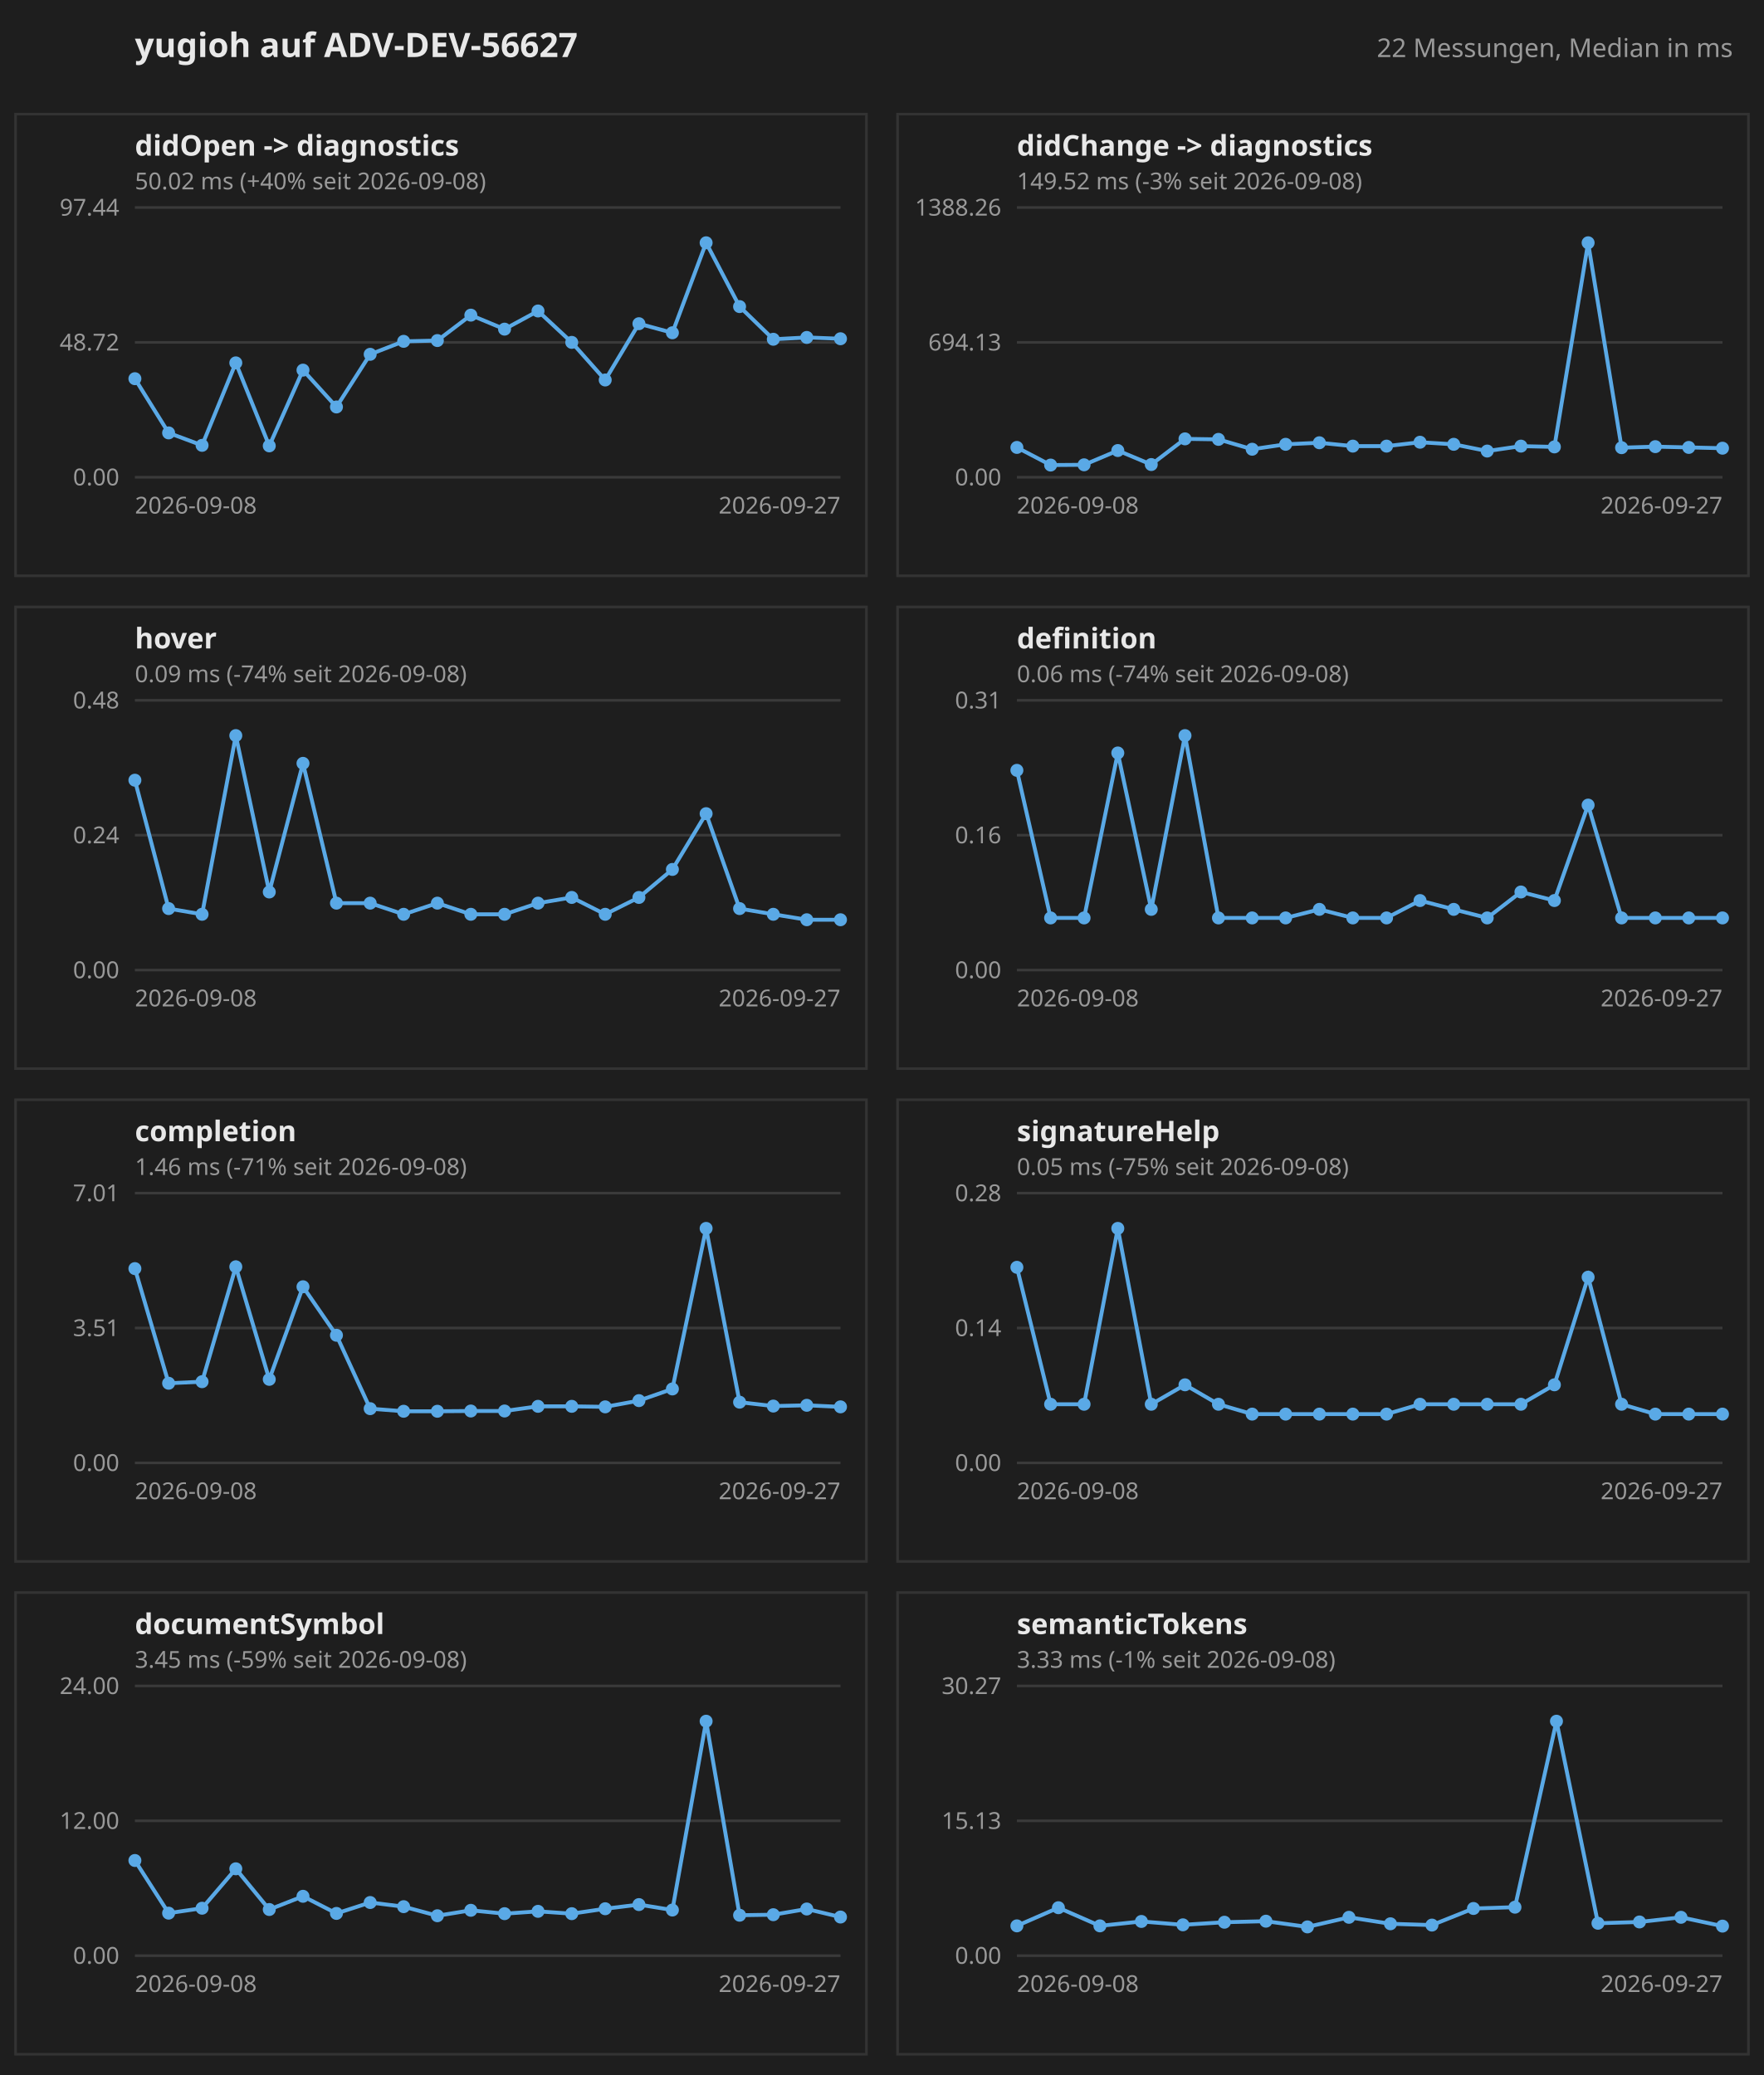
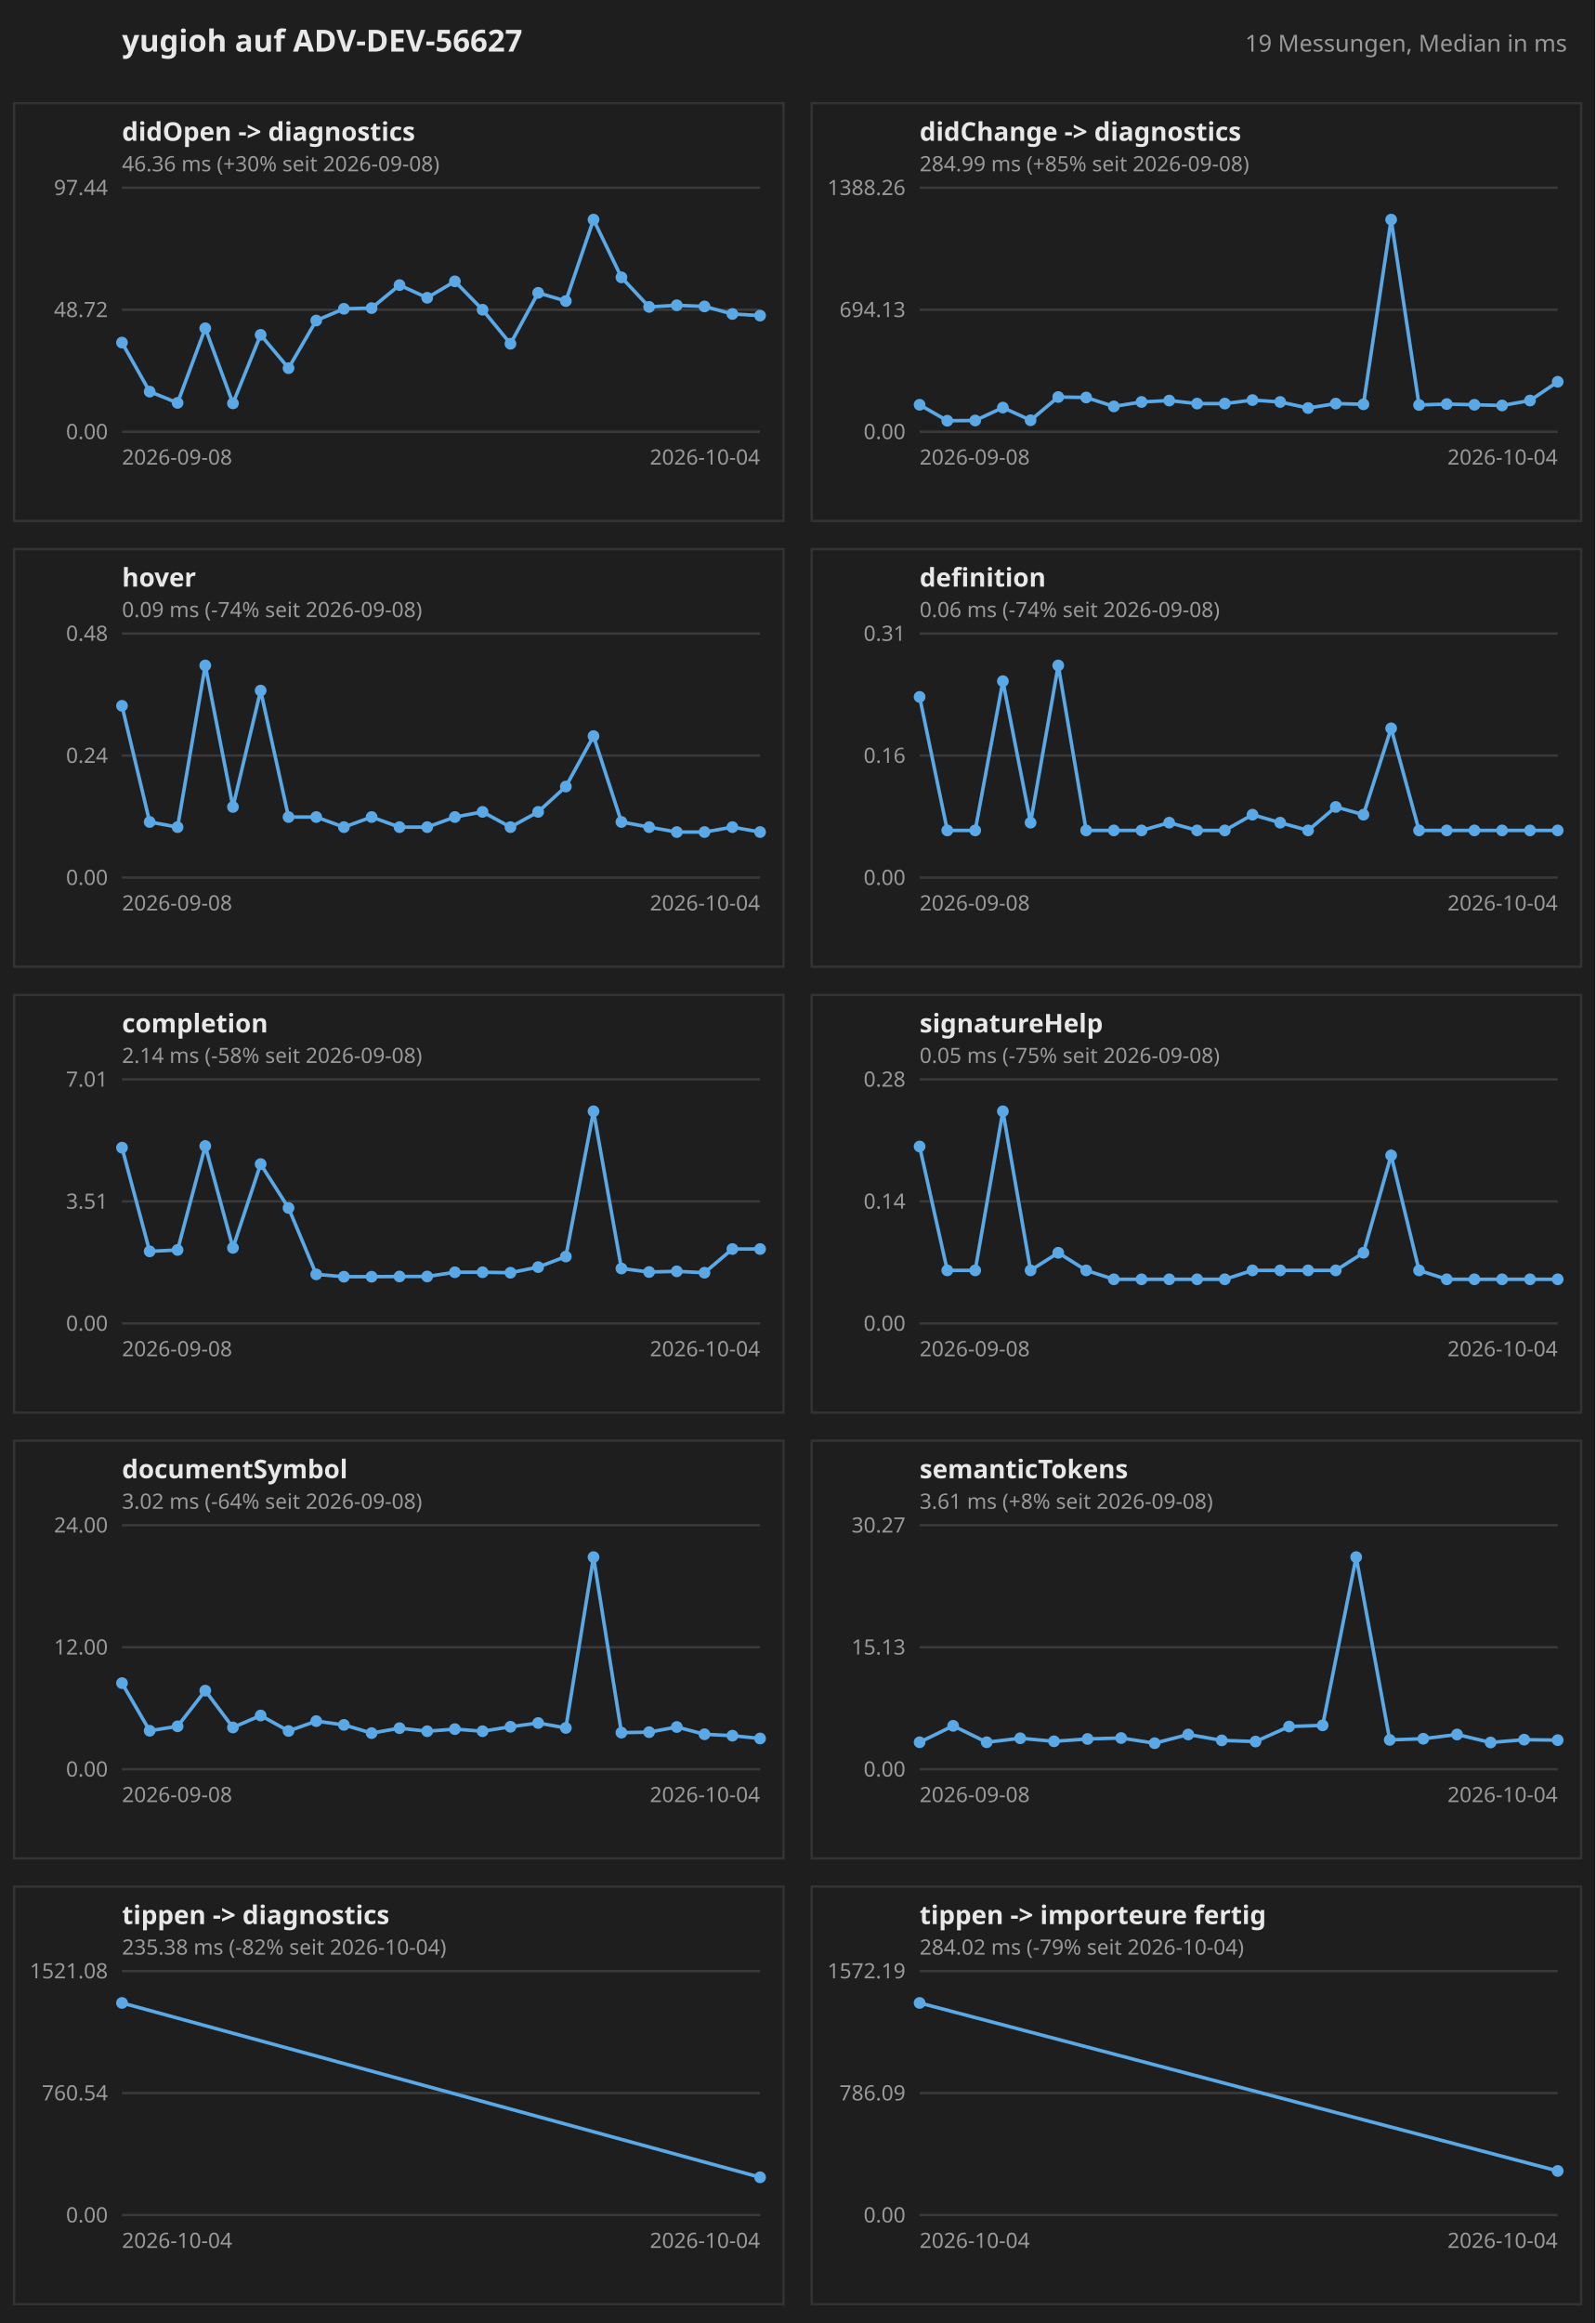
- <svg xmlns="http://www.w3.org/2000/svg" width="680" height="800" font-family="sans-serif">
-   <rect width="680" height="800" fill="#1e1e1e" />
+ <svg xmlns="http://www.w3.org/2000/svg" width="680" height="990" font-family="sans-serif">
+   <rect width="680" height="990" fill="#1e1e1e" />
  <text x="52" y="22" font-size="13" font-weight="bold" fill="#e8e8e8">yugioh auf ADV-DEV-56627</text>
-   <text x="668" y="22" text-anchor="end" font-size="10" fill="#999">22 Messungen, Median in ms</text>
+   <text x="668" y="22" text-anchor="end" font-size="10" fill="#999">19 Messungen, Median in ms</text>
  <g transform="translate(0 40)">
    <rect x="6" y="4" width="328" height="178" fill="none" stroke="#333" />
    <text x="52" y="20" font-size="11" font-weight="bold" fill="#e8e8e8">didOpen -&gt; diagnostics</text>
-     <text x="52" y="33" font-size="9" fill="#999">50.02 ms (+40% seit 2026-09-08)</text>
+     <text x="52" y="33" font-size="9" fill="#999">46.36 ms (+30% seit 2026-09-08)</text>
    <line x1="52" y1="144.0" x2="324" y2="144.0" stroke="#3a3a3a" />
    <text x="46" y="144.0" text-anchor="end" dominant-baseline="middle" font-size="9" fill="#999">0.00</text>
    <line x1="52" y1="92.0" x2="324" y2="92.0" stroke="#3a3a3a" />
    <text x="46" y="92.0" text-anchor="end" dominant-baseline="middle" font-size="9" fill="#999">48.72</text>
    <line x1="52" y1="40.0" x2="324" y2="40.0" stroke="#3a3a3a" />
    <text x="46" y="40.0" text-anchor="end" dominant-baseline="middle" font-size="9" fill="#999">97.44</text>
    <text x="52" y="158" font-size="9" fill="#999">2026-09-08</text>
-     <text x="324" y="158" text-anchor="end" font-size="9" fill="#999">2026-09-27</text>
-     <polyline fill="none" stroke="#5aa9e6" stroke-width="1.5" points="52.0,106.0 65.0,126.9 77.9,131.7 90.9,99.9 103.8,131.9 116.8,102.7 129.7,116.9 142.7,96.6 155.6,91.6 168.6,91.3 181.5,81.5 194.5,86.9 207.4,79.9 220.4,92.0 233.3,106.5 246.3,84.8 259.2,88.3 272.2,53.6 285.1,78.2 298.1,90.8 311.0,90.1 324.0,90.6" />
+     <text x="324" y="158" text-anchor="end" font-size="9" fill="#999">2026-10-04</text>
+     <polyline fill="none" stroke="#5aa9e6" stroke-width="1.5" points="52.0,106.0 63.8,126.9 75.7,131.7 87.5,99.9 99.3,131.9 111.1,102.7 123.0,116.9 134.8,96.6 146.6,91.6 158.4,91.3 170.3,81.5 182.1,86.9 193.9,79.9 205.7,92.0 217.6,106.5 229.4,84.8 241.2,88.3 253.0,53.6 264.9,78.2 276.7,90.8 288.5,90.1 300.3,90.6 312.2,93.8 324.0,94.5" />
    <circle cx="52.0" cy="106.0" r="2.5" fill="#5aa9e6" />
-     <circle cx="65.0" cy="126.9" r="2.5" fill="#5aa9e6" />
-     <circle cx="77.9" cy="131.7" r="2.5" fill="#5aa9e6" />
-     <circle cx="90.9" cy="99.9" r="2.5" fill="#5aa9e6" />
-     <circle cx="103.8" cy="131.9" r="2.5" fill="#5aa9e6" />
-     <circle cx="116.8" cy="102.7" r="2.5" fill="#5aa9e6" />
-     <circle cx="129.7" cy="116.9" r="2.5" fill="#5aa9e6" />
-     <circle cx="142.7" cy="96.6" r="2.5" fill="#5aa9e6" />
-     <circle cx="155.6" cy="91.6" r="2.5" fill="#5aa9e6" />
-     <circle cx="168.6" cy="91.3" r="2.5" fill="#5aa9e6" />
-     <circle cx="181.5" cy="81.5" r="2.5" fill="#5aa9e6" />
-     <circle cx="194.5" cy="86.9" r="2.5" fill="#5aa9e6" />
-     <circle cx="207.4" cy="79.9" r="2.5" fill="#5aa9e6" />
-     <circle cx="220.4" cy="92.0" r="2.5" fill="#5aa9e6" />
-     <circle cx="233.3" cy="106.5" r="2.5" fill="#5aa9e6" />
-     <circle cx="246.3" cy="84.8" r="2.5" fill="#5aa9e6" />
-     <circle cx="259.2" cy="88.3" r="2.5" fill="#5aa9e6" />
-     <circle cx="272.2" cy="53.6" r="2.5" fill="#5aa9e6" />
-     <circle cx="285.1" cy="78.2" r="2.5" fill="#5aa9e6" />
-     <circle cx="298.1" cy="90.8" r="2.5" fill="#5aa9e6" />
-     <circle cx="311.0" cy="90.1" r="2.5" fill="#5aa9e6" />
-     <circle cx="324.0" cy="90.6" r="2.5" fill="#5aa9e6" />
+     <circle cx="63.8" cy="126.9" r="2.5" fill="#5aa9e6" />
+     <circle cx="75.7" cy="131.7" r="2.5" fill="#5aa9e6" />
+     <circle cx="87.5" cy="99.9" r="2.5" fill="#5aa9e6" />
+     <circle cx="99.3" cy="131.9" r="2.5" fill="#5aa9e6" />
+     <circle cx="111.1" cy="102.7" r="2.5" fill="#5aa9e6" />
+     <circle cx="123.0" cy="116.9" r="2.5" fill="#5aa9e6" />
+     <circle cx="134.8" cy="96.6" r="2.5" fill="#5aa9e6" />
+     <circle cx="146.6" cy="91.6" r="2.5" fill="#5aa9e6" />
+     <circle cx="158.4" cy="91.3" r="2.5" fill="#5aa9e6" />
+     <circle cx="170.3" cy="81.5" r="2.5" fill="#5aa9e6" />
+     <circle cx="182.1" cy="86.9" r="2.5" fill="#5aa9e6" />
+     <circle cx="193.9" cy="79.9" r="2.5" fill="#5aa9e6" />
+     <circle cx="205.7" cy="92.0" r="2.5" fill="#5aa9e6" />
+     <circle cx="217.6" cy="106.5" r="2.5" fill="#5aa9e6" />
+     <circle cx="229.4" cy="84.8" r="2.5" fill="#5aa9e6" />
+     <circle cx="241.2" cy="88.3" r="2.5" fill="#5aa9e6" />
+     <circle cx="253.0" cy="53.6" r="2.5" fill="#5aa9e6" />
+     <circle cx="264.9" cy="78.2" r="2.5" fill="#5aa9e6" />
+     <circle cx="276.7" cy="90.8" r="2.5" fill="#5aa9e6" />
+     <circle cx="288.5" cy="90.1" r="2.5" fill="#5aa9e6" />
+     <circle cx="300.3" cy="90.6" r="2.5" fill="#5aa9e6" />
+     <circle cx="312.2" cy="93.8" r="2.5" fill="#5aa9e6" />
+     <circle cx="324.0" cy="94.5" r="2.5" fill="#5aa9e6" />
  </g>
  <g transform="translate(340 40)">
    <rect x="6" y="4" width="328" height="178" fill="none" stroke="#333" />
    <text x="52" y="20" font-size="11" font-weight="bold" fill="#e8e8e8">didChange -&gt; diagnostics</text>
-     <text x="52" y="33" font-size="9" fill="#999">149.52 ms (-3% seit 2026-09-08)</text>
+     <text x="52" y="33" font-size="9" fill="#999">284.99 ms (+85% seit 2026-09-08)</text>
    <line x1="52" y1="144.0" x2="324" y2="144.0" stroke="#3a3a3a" />
    <text x="46" y="144.0" text-anchor="end" dominant-baseline="middle" font-size="9" fill="#999">0.00</text>
    <line x1="52" y1="92.0" x2="324" y2="92.0" stroke="#3a3a3a" />
    <text x="46" y="92.0" text-anchor="end" dominant-baseline="middle" font-size="9" fill="#999">694.13</text>
    <line x1="52" y1="40.0" x2="324" y2="40.0" stroke="#3a3a3a" />
    <text x="46" y="40.0" text-anchor="end" dominant-baseline="middle" font-size="9" fill="#999">1388.26</text>
    <text x="52" y="158" font-size="9" fill="#999">2026-09-08</text>
-     <text x="324" y="158" text-anchor="end" font-size="9" fill="#999">2026-09-27</text>
-     <polyline fill="none" stroke="#5aa9e6" stroke-width="1.5" points="52.0,132.5 65.0,139.3 77.9,139.2 90.9,133.7 103.8,139.1 116.8,129.2 129.7,129.4 142.7,133.2 155.6,131.3 168.6,130.7 181.5,132.0 194.5,132.0 207.4,130.5 220.4,131.3 233.3,133.9 246.3,132.0 259.2,132.3 272.2,53.6 285.1,132.6 298.1,132.2 311.0,132.5 324.0,132.8" />
+     <text x="324" y="158" text-anchor="end" font-size="9" fill="#999">2026-10-04</text>
+     <polyline fill="none" stroke="#5aa9e6" stroke-width="1.5" points="52.0,132.5 63.8,139.3 75.7,139.2 87.5,133.7 99.3,139.1 111.1,129.2 123.0,129.4 134.8,133.2 146.6,131.3 158.4,130.7 170.3,132.0 182.1,132.0 193.9,130.5 205.7,131.3 217.6,133.9 229.4,132.0 241.2,132.3 253.0,53.6 264.9,132.6 276.7,132.2 288.5,132.5 300.3,132.8 312.2,130.7 324.0,122.7" />
    <circle cx="52.0" cy="132.5" r="2.5" fill="#5aa9e6" />
-     <circle cx="65.0" cy="139.3" r="2.5" fill="#5aa9e6" />
-     <circle cx="77.9" cy="139.2" r="2.5" fill="#5aa9e6" />
-     <circle cx="90.9" cy="133.7" r="2.5" fill="#5aa9e6" />
-     <circle cx="103.8" cy="139.1" r="2.5" fill="#5aa9e6" />
-     <circle cx="116.8" cy="129.2" r="2.5" fill="#5aa9e6" />
-     <circle cx="129.7" cy="129.4" r="2.5" fill="#5aa9e6" />
-     <circle cx="142.7" cy="133.2" r="2.5" fill="#5aa9e6" />
-     <circle cx="155.6" cy="131.3" r="2.5" fill="#5aa9e6" />
-     <circle cx="168.6" cy="130.7" r="2.5" fill="#5aa9e6" />
-     <circle cx="181.5" cy="132.0" r="2.5" fill="#5aa9e6" />
-     <circle cx="194.5" cy="132.0" r="2.5" fill="#5aa9e6" />
-     <circle cx="207.4" cy="130.5" r="2.5" fill="#5aa9e6" />
-     <circle cx="220.4" cy="131.3" r="2.5" fill="#5aa9e6" />
-     <circle cx="233.3" cy="133.9" r="2.5" fill="#5aa9e6" />
-     <circle cx="246.3" cy="132.0" r="2.5" fill="#5aa9e6" />
-     <circle cx="259.2" cy="132.3" r="2.5" fill="#5aa9e6" />
-     <circle cx="272.2" cy="53.6" r="2.5" fill="#5aa9e6" />
-     <circle cx="285.1" cy="132.6" r="2.5" fill="#5aa9e6" />
-     <circle cx="298.1" cy="132.2" r="2.5" fill="#5aa9e6" />
-     <circle cx="311.0" cy="132.5" r="2.5" fill="#5aa9e6" />
-     <circle cx="324.0" cy="132.8" r="2.5" fill="#5aa9e6" />
+     <circle cx="63.8" cy="139.3" r="2.5" fill="#5aa9e6" />
+     <circle cx="75.7" cy="139.2" r="2.5" fill="#5aa9e6" />
+     <circle cx="87.5" cy="133.7" r="2.5" fill="#5aa9e6" />
+     <circle cx="99.3" cy="139.1" r="2.5" fill="#5aa9e6" />
+     <circle cx="111.1" cy="129.2" r="2.5" fill="#5aa9e6" />
+     <circle cx="123.0" cy="129.4" r="2.5" fill="#5aa9e6" />
+     <circle cx="134.8" cy="133.2" r="2.5" fill="#5aa9e6" />
+     <circle cx="146.6" cy="131.3" r="2.5" fill="#5aa9e6" />
+     <circle cx="158.4" cy="130.7" r="2.5" fill="#5aa9e6" />
+     <circle cx="170.3" cy="132.0" r="2.5" fill="#5aa9e6" />
+     <circle cx="182.1" cy="132.0" r="2.5" fill="#5aa9e6" />
+     <circle cx="193.9" cy="130.5" r="2.5" fill="#5aa9e6" />
+     <circle cx="205.7" cy="131.3" r="2.5" fill="#5aa9e6" />
+     <circle cx="217.6" cy="133.9" r="2.5" fill="#5aa9e6" />
+     <circle cx="229.4" cy="132.0" r="2.5" fill="#5aa9e6" />
+     <circle cx="241.2" cy="132.3" r="2.5" fill="#5aa9e6" />
+     <circle cx="253.0" cy="53.6" r="2.5" fill="#5aa9e6" />
+     <circle cx="264.9" cy="132.6" r="2.5" fill="#5aa9e6" />
+     <circle cx="276.7" cy="132.2" r="2.5" fill="#5aa9e6" />
+     <circle cx="288.5" cy="132.5" r="2.5" fill="#5aa9e6" />
+     <circle cx="300.3" cy="132.8" r="2.5" fill="#5aa9e6" />
+     <circle cx="312.2" cy="130.7" r="2.5" fill="#5aa9e6" />
+     <circle cx="324.0" cy="122.7" r="2.5" fill="#5aa9e6" />
  </g>
  <g transform="translate(0 230)">
    <rect x="6" y="4" width="328" height="178" fill="none" stroke="#333" />
    <text x="52" y="20" font-size="11" font-weight="bold" fill="#e8e8e8">hover</text>
    <text x="52" y="33" font-size="9" fill="#999">0.09 ms (-74% seit 2026-09-08)</text>
    <line x1="52" y1="144.0" x2="324" y2="144.0" stroke="#3a3a3a" />
    <text x="46" y="144.0" text-anchor="end" dominant-baseline="middle" font-size="9" fill="#999">0.00</text>
    <line x1="52" y1="92.0" x2="324" y2="92.0" stroke="#3a3a3a" />
    <text x="46" y="92.0" text-anchor="end" dominant-baseline="middle" font-size="9" fill="#999">0.24</text>
    <line x1="52" y1="40.0" x2="324" y2="40.0" stroke="#3a3a3a" />
    <text x="46" y="40.0" text-anchor="end" dominant-baseline="middle" font-size="9" fill="#999">0.48</text>
    <text x="52" y="158" font-size="9" fill="#999">2026-09-08</text>
-     <text x="324" y="158" text-anchor="end" font-size="9" fill="#999">2026-09-27</text>
-     <polyline fill="none" stroke="#5aa9e6" stroke-width="1.5" points="52.0,70.8 65.0,120.3 77.9,122.5 90.9,53.6 103.8,113.9 116.8,64.3 129.7,118.2 142.7,118.2 155.6,122.5 168.6,118.2 181.5,122.5 194.5,122.5 207.4,118.2 220.4,116.0 233.3,122.5 246.3,116.0 259.2,105.2 272.2,83.7 285.1,120.3 298.1,122.5 311.0,124.6 324.0,124.6" />
+     <text x="324" y="158" text-anchor="end" font-size="9" fill="#999">2026-10-04</text>
+     <polyline fill="none" stroke="#5aa9e6" stroke-width="1.5" points="52.0,70.8 63.8,120.3 75.7,122.5 87.5,53.6 99.3,113.9 111.1,64.3 123.0,118.2 134.8,118.2 146.6,122.5 158.4,118.2 170.3,122.5 182.1,122.5 193.9,118.2 205.7,116.0 217.6,122.5 229.4,116.0 241.2,105.2 253.0,83.7 264.9,120.3 276.7,122.5 288.5,124.6 300.3,124.6 312.2,122.5 324.0,124.6" />
    <circle cx="52.0" cy="70.8" r="2.5" fill="#5aa9e6" />
-     <circle cx="65.0" cy="120.3" r="2.5" fill="#5aa9e6" />
-     <circle cx="77.9" cy="122.5" r="2.5" fill="#5aa9e6" />
-     <circle cx="90.9" cy="53.6" r="2.5" fill="#5aa9e6" />
-     <circle cx="103.8" cy="113.9" r="2.5" fill="#5aa9e6" />
-     <circle cx="116.8" cy="64.3" r="2.5" fill="#5aa9e6" />
-     <circle cx="129.7" cy="118.2" r="2.5" fill="#5aa9e6" />
-     <circle cx="142.7" cy="118.2" r="2.5" fill="#5aa9e6" />
-     <circle cx="155.6" cy="122.5" r="2.5" fill="#5aa9e6" />
-     <circle cx="168.6" cy="118.2" r="2.5" fill="#5aa9e6" />
-     <circle cx="181.5" cy="122.5" r="2.5" fill="#5aa9e6" />
-     <circle cx="194.5" cy="122.5" r="2.5" fill="#5aa9e6" />
-     <circle cx="207.4" cy="118.2" r="2.5" fill="#5aa9e6" />
-     <circle cx="220.4" cy="116.0" r="2.5" fill="#5aa9e6" />
-     <circle cx="233.3" cy="122.5" r="2.5" fill="#5aa9e6" />
-     <circle cx="246.3" cy="116.0" r="2.5" fill="#5aa9e6" />
-     <circle cx="259.2" cy="105.2" r="2.5" fill="#5aa9e6" />
-     <circle cx="272.2" cy="83.7" r="2.5" fill="#5aa9e6" />
-     <circle cx="285.1" cy="120.3" r="2.5" fill="#5aa9e6" />
-     <circle cx="298.1" cy="122.5" r="2.5" fill="#5aa9e6" />
-     <circle cx="311.0" cy="124.6" r="2.5" fill="#5aa9e6" />
+     <circle cx="63.8" cy="120.3" r="2.5" fill="#5aa9e6" />
+     <circle cx="75.7" cy="122.5" r="2.5" fill="#5aa9e6" />
+     <circle cx="87.5" cy="53.6" r="2.5" fill="#5aa9e6" />
+     <circle cx="99.3" cy="113.9" r="2.5" fill="#5aa9e6" />
+     <circle cx="111.1" cy="64.3" r="2.5" fill="#5aa9e6" />
+     <circle cx="123.0" cy="118.2" r="2.5" fill="#5aa9e6" />
+     <circle cx="134.8" cy="118.2" r="2.5" fill="#5aa9e6" />
+     <circle cx="146.6" cy="122.5" r="2.5" fill="#5aa9e6" />
+     <circle cx="158.4" cy="118.2" r="2.5" fill="#5aa9e6" />
+     <circle cx="170.3" cy="122.5" r="2.5" fill="#5aa9e6" />
+     <circle cx="182.1" cy="122.5" r="2.5" fill="#5aa9e6" />
+     <circle cx="193.9" cy="118.2" r="2.5" fill="#5aa9e6" />
+     <circle cx="205.7" cy="116.0" r="2.5" fill="#5aa9e6" />
+     <circle cx="217.6" cy="122.5" r="2.5" fill="#5aa9e6" />
+     <circle cx="229.4" cy="116.0" r="2.5" fill="#5aa9e6" />
+     <circle cx="241.2" cy="105.2" r="2.5" fill="#5aa9e6" />
+     <circle cx="253.0" cy="83.7" r="2.5" fill="#5aa9e6" />
+     <circle cx="264.9" cy="120.3" r="2.5" fill="#5aa9e6" />
+     <circle cx="276.7" cy="122.5" r="2.5" fill="#5aa9e6" />
+     <circle cx="288.5" cy="124.6" r="2.5" fill="#5aa9e6" />
+     <circle cx="300.3" cy="124.6" r="2.5" fill="#5aa9e6" />
+     <circle cx="312.2" cy="122.5" r="2.5" fill="#5aa9e6" />
    <circle cx="324.0" cy="124.6" r="2.5" fill="#5aa9e6" />
  </g>
  <g transform="translate(340 230)">
    <rect x="6" y="4" width="328" height="178" fill="none" stroke="#333" />
    <text x="52" y="20" font-size="11" font-weight="bold" fill="#e8e8e8">definition</text>
    <text x="52" y="33" font-size="9" fill="#999">0.06 ms (-74% seit 2026-09-08)</text>
    <line x1="52" y1="144.0" x2="324" y2="144.0" stroke="#3a3a3a" />
    <text x="46" y="144.0" text-anchor="end" dominant-baseline="middle" font-size="9" fill="#999">0.00</text>
    <line x1="52" y1="92.0" x2="324" y2="92.0" stroke="#3a3a3a" />
    <text x="46" y="92.0" text-anchor="end" dominant-baseline="middle" font-size="9" fill="#999">0.16</text>
    <line x1="52" y1="40.0" x2="324" y2="40.0" stroke="#3a3a3a" />
    <text x="46" y="40.0" text-anchor="end" dominant-baseline="middle" font-size="9" fill="#999">0.31</text>
    <text x="52" y="158" font-size="9" fill="#999">2026-09-08</text>
-     <text x="324" y="158" text-anchor="end" font-size="9" fill="#999">2026-09-27</text>
-     <polyline fill="none" stroke="#5aa9e6" stroke-width="1.5" points="52.0,67.0 65.0,123.9 77.9,123.9 90.9,60.3 103.8,120.6 116.8,53.6 129.7,123.9 142.7,123.9 155.6,123.9 168.6,120.6 181.5,123.9 194.5,123.9 207.4,117.2 220.4,120.6 233.3,123.9 246.3,113.9 259.2,117.2 272.2,80.4 285.1,123.9 298.1,123.9 311.0,123.9 324.0,123.9" />
+     <text x="324" y="158" text-anchor="end" font-size="9" fill="#999">2026-10-04</text>
+     <polyline fill="none" stroke="#5aa9e6" stroke-width="1.5" points="52.0,67.0 63.8,123.9 75.7,123.9 87.5,60.3 99.3,120.6 111.1,53.6 123.0,123.9 134.8,123.9 146.6,123.9 158.4,120.6 170.3,123.9 182.1,123.9 193.9,117.2 205.7,120.6 217.6,123.9 229.4,113.9 241.2,117.2 253.0,80.4 264.9,123.9 276.7,123.9 288.5,123.9 300.3,123.9 312.2,123.9 324.0,123.9" />
    <circle cx="52.0" cy="67.0" r="2.5" fill="#5aa9e6" />
-     <circle cx="65.0" cy="123.9" r="2.5" fill="#5aa9e6" />
-     <circle cx="77.9" cy="123.9" r="2.5" fill="#5aa9e6" />
-     <circle cx="90.9" cy="60.3" r="2.5" fill="#5aa9e6" />
-     <circle cx="103.8" cy="120.6" r="2.5" fill="#5aa9e6" />
-     <circle cx="116.8" cy="53.6" r="2.5" fill="#5aa9e6" />
-     <circle cx="129.7" cy="123.9" r="2.5" fill="#5aa9e6" />
-     <circle cx="142.7" cy="123.9" r="2.5" fill="#5aa9e6" />
-     <circle cx="155.6" cy="123.9" r="2.5" fill="#5aa9e6" />
-     <circle cx="168.6" cy="120.6" r="2.5" fill="#5aa9e6" />
-     <circle cx="181.5" cy="123.9" r="2.5" fill="#5aa9e6" />
-     <circle cx="194.5" cy="123.9" r="2.5" fill="#5aa9e6" />
-     <circle cx="207.4" cy="117.2" r="2.5" fill="#5aa9e6" />
-     <circle cx="220.4" cy="120.6" r="2.5" fill="#5aa9e6" />
-     <circle cx="233.3" cy="123.9" r="2.5" fill="#5aa9e6" />
-     <circle cx="246.3" cy="113.9" r="2.5" fill="#5aa9e6" />
-     <circle cx="259.2" cy="117.2" r="2.5" fill="#5aa9e6" />
-     <circle cx="272.2" cy="80.4" r="2.5" fill="#5aa9e6" />
-     <circle cx="285.1" cy="123.9" r="2.5" fill="#5aa9e6" />
-     <circle cx="298.1" cy="123.9" r="2.5" fill="#5aa9e6" />
-     <circle cx="311.0" cy="123.9" r="2.5" fill="#5aa9e6" />
+     <circle cx="63.8" cy="123.9" r="2.5" fill="#5aa9e6" />
+     <circle cx="75.7" cy="123.9" r="2.5" fill="#5aa9e6" />
+     <circle cx="87.5" cy="60.3" r="2.5" fill="#5aa9e6" />
+     <circle cx="99.3" cy="120.6" r="2.5" fill="#5aa9e6" />
+     <circle cx="111.1" cy="53.6" r="2.5" fill="#5aa9e6" />
+     <circle cx="123.0" cy="123.9" r="2.5" fill="#5aa9e6" />
+     <circle cx="134.8" cy="123.9" r="2.5" fill="#5aa9e6" />
+     <circle cx="146.6" cy="123.9" r="2.5" fill="#5aa9e6" />
+     <circle cx="158.4" cy="120.6" r="2.5" fill="#5aa9e6" />
+     <circle cx="170.3" cy="123.9" r="2.5" fill="#5aa9e6" />
+     <circle cx="182.1" cy="123.9" r="2.5" fill="#5aa9e6" />
+     <circle cx="193.9" cy="117.2" r="2.5" fill="#5aa9e6" />
+     <circle cx="205.7" cy="120.6" r="2.5" fill="#5aa9e6" />
+     <circle cx="217.6" cy="123.9" r="2.5" fill="#5aa9e6" />
+     <circle cx="229.4" cy="113.9" r="2.5" fill="#5aa9e6" />
+     <circle cx="241.2" cy="117.2" r="2.5" fill="#5aa9e6" />
+     <circle cx="253.0" cy="80.4" r="2.5" fill="#5aa9e6" />
+     <circle cx="264.9" cy="123.9" r="2.5" fill="#5aa9e6" />
+     <circle cx="276.7" cy="123.9" r="2.5" fill="#5aa9e6" />
+     <circle cx="288.5" cy="123.9" r="2.5" fill="#5aa9e6" />
+     <circle cx="300.3" cy="123.9" r="2.5" fill="#5aa9e6" />
+     <circle cx="312.2" cy="123.9" r="2.5" fill="#5aa9e6" />
    <circle cx="324.0" cy="123.9" r="2.5" fill="#5aa9e6" />
  </g>
  <g transform="translate(0 420)">
    <rect x="6" y="4" width="328" height="178" fill="none" stroke="#333" />
    <text x="52" y="20" font-size="11" font-weight="bold" fill="#e8e8e8">completion</text>
-     <text x="52" y="33" font-size="9" fill="#999">1.46 ms (-71% seit 2026-09-08)</text>
+     <text x="52" y="33" font-size="9" fill="#999">2.14 ms (-58% seit 2026-09-08)</text>
    <line x1="52" y1="144.0" x2="324" y2="144.0" stroke="#3a3a3a" />
    <text x="46" y="144.0" text-anchor="end" dominant-baseline="middle" font-size="9" fill="#999">0.00</text>
    <line x1="52" y1="92.0" x2="324" y2="92.0" stroke="#3a3a3a" />
    <text x="46" y="92.0" text-anchor="end" dominant-baseline="middle" font-size="9" fill="#999">3.51</text>
    <line x1="52" y1="40.0" x2="324" y2="40.0" stroke="#3a3a3a" />
    <text x="46" y="40.0" text-anchor="end" dominant-baseline="middle" font-size="9" fill="#999">7.01</text>
    <text x="52" y="158" font-size="9" fill="#999">2026-09-08</text>
-     <text x="324" y="158" text-anchor="end" font-size="9" fill="#999">2026-09-27</text>
-     <polyline fill="none" stroke="#5aa9e6" stroke-width="1.5" points="52.0,69.1 65.0,113.3 77.9,112.7 90.9,68.4 103.8,111.8 116.8,76.1 129.7,94.8 142.7,123.1 155.6,124.1 168.6,124.1 181.5,124.0 194.5,124.0 207.4,122.2 220.4,122.2 233.3,122.4 246.3,120.0 259.2,115.5 272.2,53.6 285.1,120.6 298.1,122.1 311.0,121.8 324.0,122.4" />
+     <text x="324" y="158" text-anchor="end" font-size="9" fill="#999">2026-10-04</text>
+     <polyline fill="none" stroke="#5aa9e6" stroke-width="1.5" points="52.0,69.1 63.8,113.3 75.7,112.7 87.5,68.4 99.3,111.8 111.1,76.1 123.0,94.8 134.8,123.1 146.6,124.1 158.4,124.1 170.3,124.0 182.1,124.0 193.9,122.2 205.7,122.2 217.6,122.4 229.4,120.0 241.2,115.5 253.0,53.6 264.9,120.6 276.7,122.1 288.5,121.8 300.3,122.4 312.2,112.3 324.0,112.3" />
    <circle cx="52.0" cy="69.1" r="2.5" fill="#5aa9e6" />
-     <circle cx="65.0" cy="113.3" r="2.5" fill="#5aa9e6" />
-     <circle cx="77.9" cy="112.7" r="2.5" fill="#5aa9e6" />
-     <circle cx="90.9" cy="68.4" r="2.5" fill="#5aa9e6" />
-     <circle cx="103.8" cy="111.8" r="2.5" fill="#5aa9e6" />
-     <circle cx="116.8" cy="76.1" r="2.5" fill="#5aa9e6" />
-     <circle cx="129.7" cy="94.8" r="2.5" fill="#5aa9e6" />
-     <circle cx="142.7" cy="123.1" r="2.5" fill="#5aa9e6" />
-     <circle cx="155.6" cy="124.1" r="2.5" fill="#5aa9e6" />
-     <circle cx="168.6" cy="124.1" r="2.5" fill="#5aa9e6" />
-     <circle cx="181.5" cy="124.0" r="2.5" fill="#5aa9e6" />
-     <circle cx="194.5" cy="124.0" r="2.5" fill="#5aa9e6" />
-     <circle cx="207.4" cy="122.2" r="2.5" fill="#5aa9e6" />
-     <circle cx="220.4" cy="122.2" r="2.5" fill="#5aa9e6" />
-     <circle cx="233.3" cy="122.4" r="2.5" fill="#5aa9e6" />
-     <circle cx="246.3" cy="120.0" r="2.5" fill="#5aa9e6" />
-     <circle cx="259.2" cy="115.5" r="2.5" fill="#5aa9e6" />
-     <circle cx="272.2" cy="53.6" r="2.5" fill="#5aa9e6" />
-     <circle cx="285.1" cy="120.6" r="2.5" fill="#5aa9e6" />
-     <circle cx="298.1" cy="122.1" r="2.5" fill="#5aa9e6" />
-     <circle cx="311.0" cy="121.8" r="2.5" fill="#5aa9e6" />
-     <circle cx="324.0" cy="122.4" r="2.5" fill="#5aa9e6" />
+     <circle cx="63.8" cy="113.3" r="2.5" fill="#5aa9e6" />
+     <circle cx="75.7" cy="112.7" r="2.5" fill="#5aa9e6" />
+     <circle cx="87.5" cy="68.4" r="2.5" fill="#5aa9e6" />
+     <circle cx="99.3" cy="111.8" r="2.5" fill="#5aa9e6" />
+     <circle cx="111.1" cy="76.1" r="2.5" fill="#5aa9e6" />
+     <circle cx="123.0" cy="94.8" r="2.5" fill="#5aa9e6" />
+     <circle cx="134.8" cy="123.1" r="2.5" fill="#5aa9e6" />
+     <circle cx="146.6" cy="124.1" r="2.5" fill="#5aa9e6" />
+     <circle cx="158.4" cy="124.1" r="2.5" fill="#5aa9e6" />
+     <circle cx="170.3" cy="124.0" r="2.5" fill="#5aa9e6" />
+     <circle cx="182.1" cy="124.0" r="2.5" fill="#5aa9e6" />
+     <circle cx="193.9" cy="122.2" r="2.5" fill="#5aa9e6" />
+     <circle cx="205.7" cy="122.2" r="2.5" fill="#5aa9e6" />
+     <circle cx="217.6" cy="122.4" r="2.5" fill="#5aa9e6" />
+     <circle cx="229.4" cy="120.0" r="2.5" fill="#5aa9e6" />
+     <circle cx="241.2" cy="115.5" r="2.5" fill="#5aa9e6" />
+     <circle cx="253.0" cy="53.6" r="2.5" fill="#5aa9e6" />
+     <circle cx="264.9" cy="120.6" r="2.5" fill="#5aa9e6" />
+     <circle cx="276.7" cy="122.1" r="2.5" fill="#5aa9e6" />
+     <circle cx="288.5" cy="121.8" r="2.5" fill="#5aa9e6" />
+     <circle cx="300.3" cy="122.4" r="2.5" fill="#5aa9e6" />
+     <circle cx="312.2" cy="112.3" r="2.5" fill="#5aa9e6" />
+     <circle cx="324.0" cy="112.3" r="2.5" fill="#5aa9e6" />
  </g>
  <g transform="translate(340 420)">
    <rect x="6" y="4" width="328" height="178" fill="none" stroke="#333" />
    <text x="52" y="20" font-size="11" font-weight="bold" fill="#e8e8e8">signatureHelp</text>
    <text x="52" y="33" font-size="9" fill="#999">0.05 ms (-75% seit 2026-09-08)</text>
    <line x1="52" y1="144.0" x2="324" y2="144.0" stroke="#3a3a3a" />
    <text x="46" y="144.0" text-anchor="end" dominant-baseline="middle" font-size="9" fill="#999">0.00</text>
    <line x1="52" y1="92.0" x2="324" y2="92.0" stroke="#3a3a3a" />
    <text x="46" y="92.0" text-anchor="end" dominant-baseline="middle" font-size="9" fill="#999">0.14</text>
    <line x1="52" y1="40.0" x2="324" y2="40.0" stroke="#3a3a3a" />
    <text x="46" y="40.0" text-anchor="end" dominant-baseline="middle" font-size="9" fill="#999">0.28</text>
    <text x="52" y="158" font-size="9" fill="#999">2026-09-08</text>
-     <text x="324" y="158" text-anchor="end" font-size="9" fill="#999">2026-09-27</text>
-     <polyline fill="none" stroke="#5aa9e6" stroke-width="1.5" points="52.0,68.6 65.0,121.4 77.9,121.4 90.9,53.6 103.8,121.4 116.8,113.9 129.7,121.4 142.7,125.2 155.6,125.2 168.6,125.2 181.5,125.2 194.5,125.2 207.4,121.4 220.4,121.4 233.3,121.4 246.3,121.4 259.2,113.9 272.2,72.4 285.1,121.4 298.1,125.2 311.0,125.2 324.0,125.2" />
+     <text x="324" y="158" text-anchor="end" font-size="9" fill="#999">2026-10-04</text>
+     <polyline fill="none" stroke="#5aa9e6" stroke-width="1.5" points="52.0,68.6 63.8,121.4 75.7,121.4 87.5,53.6 99.3,121.4 111.1,113.9 123.0,121.4 134.8,125.2 146.6,125.2 158.4,125.2 170.3,125.2 182.1,125.2 193.9,121.4 205.7,121.4 217.6,121.4 229.4,121.4 241.2,113.9 253.0,72.4 264.9,121.4 276.7,125.2 288.5,125.2 300.3,125.2 312.2,125.2 324.0,125.2" />
    <circle cx="52.0" cy="68.6" r="2.5" fill="#5aa9e6" />
-     <circle cx="65.0" cy="121.4" r="2.5" fill="#5aa9e6" />
-     <circle cx="77.9" cy="121.4" r="2.5" fill="#5aa9e6" />
-     <circle cx="90.9" cy="53.6" r="2.5" fill="#5aa9e6" />
-     <circle cx="103.8" cy="121.4" r="2.5" fill="#5aa9e6" />
-     <circle cx="116.8" cy="113.9" r="2.5" fill="#5aa9e6" />
-     <circle cx="129.7" cy="121.4" r="2.5" fill="#5aa9e6" />
-     <circle cx="142.7" cy="125.2" r="2.5" fill="#5aa9e6" />
-     <circle cx="155.6" cy="125.2" r="2.5" fill="#5aa9e6" />
-     <circle cx="168.6" cy="125.2" r="2.5" fill="#5aa9e6" />
-     <circle cx="181.5" cy="125.2" r="2.5" fill="#5aa9e6" />
-     <circle cx="194.5" cy="125.2" r="2.5" fill="#5aa9e6" />
-     <circle cx="207.4" cy="121.4" r="2.5" fill="#5aa9e6" />
-     <circle cx="220.4" cy="121.4" r="2.5" fill="#5aa9e6" />
-     <circle cx="233.3" cy="121.4" r="2.5" fill="#5aa9e6" />
-     <circle cx="246.3" cy="121.4" r="2.5" fill="#5aa9e6" />
-     <circle cx="259.2" cy="113.9" r="2.5" fill="#5aa9e6" />
-     <circle cx="272.2" cy="72.4" r="2.5" fill="#5aa9e6" />
-     <circle cx="285.1" cy="121.4" r="2.5" fill="#5aa9e6" />
-     <circle cx="298.1" cy="125.2" r="2.5" fill="#5aa9e6" />
-     <circle cx="311.0" cy="125.2" r="2.5" fill="#5aa9e6" />
+     <circle cx="63.8" cy="121.4" r="2.5" fill="#5aa9e6" />
+     <circle cx="75.7" cy="121.4" r="2.5" fill="#5aa9e6" />
+     <circle cx="87.5" cy="53.6" r="2.5" fill="#5aa9e6" />
+     <circle cx="99.3" cy="121.4" r="2.5" fill="#5aa9e6" />
+     <circle cx="111.1" cy="113.9" r="2.5" fill="#5aa9e6" />
+     <circle cx="123.0" cy="121.4" r="2.5" fill="#5aa9e6" />
+     <circle cx="134.8" cy="125.2" r="2.5" fill="#5aa9e6" />
+     <circle cx="146.6" cy="125.2" r="2.5" fill="#5aa9e6" />
+     <circle cx="158.4" cy="125.2" r="2.5" fill="#5aa9e6" />
+     <circle cx="170.3" cy="125.2" r="2.5" fill="#5aa9e6" />
+     <circle cx="182.1" cy="125.2" r="2.5" fill="#5aa9e6" />
+     <circle cx="193.9" cy="121.4" r="2.5" fill="#5aa9e6" />
+     <circle cx="205.7" cy="121.4" r="2.5" fill="#5aa9e6" />
+     <circle cx="217.6" cy="121.4" r="2.5" fill="#5aa9e6" />
+     <circle cx="229.4" cy="121.4" r="2.5" fill="#5aa9e6" />
+     <circle cx="241.2" cy="113.9" r="2.5" fill="#5aa9e6" />
+     <circle cx="253.0" cy="72.4" r="2.5" fill="#5aa9e6" />
+     <circle cx="264.9" cy="121.4" r="2.5" fill="#5aa9e6" />
+     <circle cx="276.7" cy="125.2" r="2.5" fill="#5aa9e6" />
+     <circle cx="288.5" cy="125.2" r="2.5" fill="#5aa9e6" />
+     <circle cx="300.3" cy="125.2" r="2.5" fill="#5aa9e6" />
+     <circle cx="312.2" cy="125.2" r="2.5" fill="#5aa9e6" />
    <circle cx="324.0" cy="125.2" r="2.5" fill="#5aa9e6" />
  </g>
  <g transform="translate(0 610)">
    <rect x="6" y="4" width="328" height="178" fill="none" stroke="#333" />
    <text x="52" y="20" font-size="11" font-weight="bold" fill="#e8e8e8">documentSymbol</text>
-     <text x="52" y="33" font-size="9" fill="#999">3.45 ms (-59% seit 2026-09-08)</text>
+     <text x="52" y="33" font-size="9" fill="#999">3.02 ms (-64% seit 2026-09-08)</text>
    <line x1="52" y1="144.0" x2="324" y2="144.0" stroke="#3a3a3a" />
    <text x="46" y="144.0" text-anchor="end" dominant-baseline="middle" font-size="9" fill="#999">0.00</text>
    <line x1="52" y1="92.0" x2="324" y2="92.0" stroke="#3a3a3a" />
    <text x="46" y="92.0" text-anchor="end" dominant-baseline="middle" font-size="9" fill="#999">12.00</text>
    <line x1="52" y1="40.0" x2="324" y2="40.0" stroke="#3a3a3a" />
    <text x="46" y="40.0" text-anchor="end" dominant-baseline="middle" font-size="9" fill="#999">24.00</text>
    <text x="52" y="158" font-size="9" fill="#999">2026-09-08</text>
-     <text x="324" y="158" text-anchor="end" font-size="9" fill="#999">2026-09-27</text>
-     <polyline fill="none" stroke="#5aa9e6" stroke-width="1.5" points="52.0,107.3 65.0,127.6 77.9,125.7 90.9,110.5 103.8,126.2 116.8,121.1 129.7,127.7 142.7,123.5 155.6,125.1 168.6,128.6 181.5,126.5 194.5,127.8 207.4,126.9 220.4,127.8 233.3,125.9 246.3,124.3 259.2,126.4 272.2,53.6 285.1,128.4 298.1,128.2 311.0,126.0 324.0,129.1" />
+     <text x="324" y="158" text-anchor="end" font-size="9" fill="#999">2026-10-04</text>
+     <polyline fill="none" stroke="#5aa9e6" stroke-width="1.5" points="52.0,107.3 63.8,127.6 75.7,125.7 87.5,110.5 99.3,126.2 111.1,121.1 123.0,127.7 134.8,123.5 146.6,125.1 158.4,128.6 170.3,126.5 182.1,127.8 193.9,126.9 205.7,127.8 217.6,125.9 229.4,124.3 241.2,126.4 253.0,53.6 264.9,128.4 276.7,128.2 288.5,126.0 300.3,129.1 312.2,129.7 324.0,130.9" />
    <circle cx="52.0" cy="107.3" r="2.5" fill="#5aa9e6" />
-     <circle cx="65.0" cy="127.6" r="2.5" fill="#5aa9e6" />
-     <circle cx="77.9" cy="125.7" r="2.5" fill="#5aa9e6" />
-     <circle cx="90.9" cy="110.5" r="2.5" fill="#5aa9e6" />
-     <circle cx="103.8" cy="126.2" r="2.5" fill="#5aa9e6" />
-     <circle cx="116.8" cy="121.1" r="2.5" fill="#5aa9e6" />
-     <circle cx="129.7" cy="127.7" r="2.5" fill="#5aa9e6" />
-     <circle cx="142.7" cy="123.5" r="2.5" fill="#5aa9e6" />
-     <circle cx="155.6" cy="125.1" r="2.5" fill="#5aa9e6" />
-     <circle cx="168.6" cy="128.6" r="2.5" fill="#5aa9e6" />
-     <circle cx="181.5" cy="126.5" r="2.5" fill="#5aa9e6" />
-     <circle cx="194.5" cy="127.8" r="2.5" fill="#5aa9e6" />
-     <circle cx="207.4" cy="126.9" r="2.5" fill="#5aa9e6" />
-     <circle cx="220.4" cy="127.8" r="2.5" fill="#5aa9e6" />
-     <circle cx="233.3" cy="125.9" r="2.5" fill="#5aa9e6" />
-     <circle cx="246.3" cy="124.3" r="2.5" fill="#5aa9e6" />
-     <circle cx="259.2" cy="126.4" r="2.5" fill="#5aa9e6" />
-     <circle cx="272.2" cy="53.6" r="2.5" fill="#5aa9e6" />
-     <circle cx="285.1" cy="128.4" r="2.5" fill="#5aa9e6" />
-     <circle cx="298.1" cy="128.2" r="2.5" fill="#5aa9e6" />
-     <circle cx="311.0" cy="126.0" r="2.5" fill="#5aa9e6" />
-     <circle cx="324.0" cy="129.1" r="2.5" fill="#5aa9e6" />
+     <circle cx="63.8" cy="127.6" r="2.5" fill="#5aa9e6" />
+     <circle cx="75.7" cy="125.7" r="2.5" fill="#5aa9e6" />
+     <circle cx="87.5" cy="110.5" r="2.5" fill="#5aa9e6" />
+     <circle cx="99.3" cy="126.2" r="2.5" fill="#5aa9e6" />
+     <circle cx="111.1" cy="121.1" r="2.5" fill="#5aa9e6" />
+     <circle cx="123.0" cy="127.7" r="2.5" fill="#5aa9e6" />
+     <circle cx="134.8" cy="123.5" r="2.5" fill="#5aa9e6" />
+     <circle cx="146.6" cy="125.1" r="2.5" fill="#5aa9e6" />
+     <circle cx="158.4" cy="128.6" r="2.5" fill="#5aa9e6" />
+     <circle cx="170.3" cy="126.5" r="2.5" fill="#5aa9e6" />
+     <circle cx="182.1" cy="127.8" r="2.5" fill="#5aa9e6" />
+     <circle cx="193.9" cy="126.9" r="2.5" fill="#5aa9e6" />
+     <circle cx="205.7" cy="127.8" r="2.5" fill="#5aa9e6" />
+     <circle cx="217.6" cy="125.9" r="2.5" fill="#5aa9e6" />
+     <circle cx="229.4" cy="124.3" r="2.5" fill="#5aa9e6" />
+     <circle cx="241.2" cy="126.4" r="2.5" fill="#5aa9e6" />
+     <circle cx="253.0" cy="53.6" r="2.5" fill="#5aa9e6" />
+     <circle cx="264.9" cy="128.4" r="2.5" fill="#5aa9e6" />
+     <circle cx="276.7" cy="128.2" r="2.5" fill="#5aa9e6" />
+     <circle cx="288.5" cy="126.0" r="2.5" fill="#5aa9e6" />
+     <circle cx="300.3" cy="129.1" r="2.5" fill="#5aa9e6" />
+     <circle cx="312.2" cy="129.7" r="2.5" fill="#5aa9e6" />
+     <circle cx="324.0" cy="130.9" r="2.5" fill="#5aa9e6" />
  </g>
  <g transform="translate(340 610)">
    <rect x="6" y="4" width="328" height="178" fill="none" stroke="#333" />
    <text x="52" y="20" font-size="11" font-weight="bold" fill="#e8e8e8">semanticTokens</text>
-     <text x="52" y="33" font-size="9" fill="#999">3.33 ms (-1% seit 2026-09-08)</text>
+     <text x="52" y="33" font-size="9" fill="#999">3.61 ms (+8% seit 2026-09-08)</text>
    <line x1="52" y1="144.0" x2="324" y2="144.0" stroke="#3a3a3a" />
    <text x="46" y="144.0" text-anchor="end" dominant-baseline="middle" font-size="9" fill="#999">0.00</text>
    <line x1="52" y1="92.0" x2="324" y2="92.0" stroke="#3a3a3a" />
    <text x="46" y="92.0" text-anchor="end" dominant-baseline="middle" font-size="9" fill="#999">15.13</text>
    <line x1="52" y1="40.0" x2="324" y2="40.0" stroke="#3a3a3a" />
    <text x="46" y="40.0" text-anchor="end" dominant-baseline="middle" font-size="9" fill="#999">30.27</text>
    <text x="52" y="158" font-size="9" fill="#999">2026-09-08</text>
-     <text x="324" y="158" text-anchor="end" font-size="9" fill="#999">2026-09-27</text>
-     <polyline fill="none" stroke="#5aa9e6" stroke-width="1.5" points="52.0,132.5 68.0,125.5 84.0,132.5 100.0,130.8 116.0,132.1 132.0,131.1 148.0,130.7 164.0,132.9 180.0,129.2 196.0,131.7 212.0,132.2 228.0,125.8 244.0,125.3 260.0,53.6 276.0,131.5 292.0,131.0 308.0,129.2 324.0,132.6" />
+     <text x="324" y="158" text-anchor="end" font-size="9" fill="#999">2026-10-04</text>
+     <polyline fill="none" stroke="#5aa9e6" stroke-width="1.5" points="52.0,132.5 66.3,125.5 80.6,132.5 94.9,130.8 109.3,132.1 123.6,131.1 137.9,130.7 152.2,132.9 166.5,129.2 180.8,131.7 195.2,132.2 209.5,125.8 223.8,125.3 238.1,53.6 252.4,131.5 266.7,131.0 281.1,129.2 295.4,132.6 309.7,131.4 324.0,131.6" />
    <circle cx="52.0" cy="132.5" r="2.5" fill="#5aa9e6" />
-     <circle cx="68.0" cy="125.5" r="2.5" fill="#5aa9e6" />
-     <circle cx="84.0" cy="132.5" r="2.5" fill="#5aa9e6" />
-     <circle cx="100.0" cy="130.8" r="2.5" fill="#5aa9e6" />
-     <circle cx="116.0" cy="132.1" r="2.5" fill="#5aa9e6" />
-     <circle cx="132.0" cy="131.1" r="2.5" fill="#5aa9e6" />
-     <circle cx="148.0" cy="130.7" r="2.5" fill="#5aa9e6" />
-     <circle cx="164.0" cy="132.9" r="2.5" fill="#5aa9e6" />
-     <circle cx="180.0" cy="129.2" r="2.5" fill="#5aa9e6" />
-     <circle cx="196.0" cy="131.7" r="2.5" fill="#5aa9e6" />
-     <circle cx="212.0" cy="132.2" r="2.5" fill="#5aa9e6" />
-     <circle cx="228.0" cy="125.8" r="2.5" fill="#5aa9e6" />
-     <circle cx="244.0" cy="125.3" r="2.5" fill="#5aa9e6" />
-     <circle cx="260.0" cy="53.6" r="2.5" fill="#5aa9e6" />
-     <circle cx="276.0" cy="131.5" r="2.5" fill="#5aa9e6" />
-     <circle cx="292.0" cy="131.0" r="2.5" fill="#5aa9e6" />
-     <circle cx="308.0" cy="129.2" r="2.5" fill="#5aa9e6" />
-     <circle cx="324.0" cy="132.6" r="2.5" fill="#5aa9e6" />
+     <circle cx="66.3" cy="125.5" r="2.5" fill="#5aa9e6" />
+     <circle cx="80.6" cy="132.5" r="2.5" fill="#5aa9e6" />
+     <circle cx="94.9" cy="130.8" r="2.5" fill="#5aa9e6" />
+     <circle cx="109.3" cy="132.1" r="2.5" fill="#5aa9e6" />
+     <circle cx="123.6" cy="131.1" r="2.5" fill="#5aa9e6" />
+     <circle cx="137.9" cy="130.7" r="2.5" fill="#5aa9e6" />
+     <circle cx="152.2" cy="132.9" r="2.5" fill="#5aa9e6" />
+     <circle cx="166.5" cy="129.2" r="2.5" fill="#5aa9e6" />
+     <circle cx="180.8" cy="131.7" r="2.5" fill="#5aa9e6" />
+     <circle cx="195.2" cy="132.2" r="2.5" fill="#5aa9e6" />
+     <circle cx="209.5" cy="125.8" r="2.5" fill="#5aa9e6" />
+     <circle cx="223.8" cy="125.3" r="2.5" fill="#5aa9e6" />
+     <circle cx="238.1" cy="53.6" r="2.5" fill="#5aa9e6" />
+     <circle cx="252.4" cy="131.5" r="2.5" fill="#5aa9e6" />
+     <circle cx="266.7" cy="131.0" r="2.5" fill="#5aa9e6" />
+     <circle cx="281.1" cy="129.2" r="2.5" fill="#5aa9e6" />
+     <circle cx="295.4" cy="132.6" r="2.5" fill="#5aa9e6" />
+     <circle cx="309.7" cy="131.4" r="2.5" fill="#5aa9e6" />
+     <circle cx="324.0" cy="131.6" r="2.5" fill="#5aa9e6" />
+   </g>
+   <g transform="translate(0 800)">
+     <rect x="6" y="4" width="328" height="178" fill="none" stroke="#333" />
+     <text x="52" y="20" font-size="11" font-weight="bold" fill="#e8e8e8">tippen -&gt; diagnostics</text>
+     <text x="52" y="33" font-size="9" fill="#999">235.38 ms (-82% seit 2026-10-04)</text>
+     <line x1="52" y1="144.0" x2="324" y2="144.0" stroke="#3a3a3a" />
+     <text x="46" y="144.0" text-anchor="end" dominant-baseline="middle" font-size="9" fill="#999">0.00</text>
+     <line x1="52" y1="92.0" x2="324" y2="92.0" stroke="#3a3a3a" />
+     <text x="46" y="92.0" text-anchor="end" dominant-baseline="middle" font-size="9" fill="#999">760.54</text>
+     <line x1="52" y1="40.0" x2="324" y2="40.0" stroke="#3a3a3a" />
+     <text x="46" y="40.0" text-anchor="end" dominant-baseline="middle" font-size="9" fill="#999">1521.08</text>
+     <text x="52" y="158" font-size="9" fill="#999">2026-10-04</text>
+     <text x="324" y="158" text-anchor="end" font-size="9" fill="#999">2026-10-04</text>
+     <polyline fill="none" stroke="#5aa9e6" stroke-width="1.5" points="52.0,53.6 324.0,127.9" />
+     <circle cx="52.0" cy="53.6" r="2.5" fill="#5aa9e6" />
+     <circle cx="324.0" cy="127.9" r="2.5" fill="#5aa9e6" />
+   </g>
+   <g transform="translate(340 800)">
+     <rect x="6" y="4" width="328" height="178" fill="none" stroke="#333" />
+     <text x="52" y="20" font-size="11" font-weight="bold" fill="#e8e8e8">tippen -&gt; importeure fertig</text>
+     <text x="52" y="33" font-size="9" fill="#999">284.02 ms (-79% seit 2026-10-04)</text>
+     <line x1="52" y1="144.0" x2="324" y2="144.0" stroke="#3a3a3a" />
+     <text x="46" y="144.0" text-anchor="end" dominant-baseline="middle" font-size="9" fill="#999">0.00</text>
+     <line x1="52" y1="92.0" x2="324" y2="92.0" stroke="#3a3a3a" />
+     <text x="46" y="92.0" text-anchor="end" dominant-baseline="middle" font-size="9" fill="#999">786.09</text>
+     <line x1="52" y1="40.0" x2="324" y2="40.0" stroke="#3a3a3a" />
+     <text x="46" y="40.0" text-anchor="end" dominant-baseline="middle" font-size="9" fill="#999">1572.19</text>
+     <text x="52" y="158" font-size="9" fill="#999">2026-10-04</text>
+     <text x="324" y="158" text-anchor="end" font-size="9" fill="#999">2026-10-04</text>
+     <polyline fill="none" stroke="#5aa9e6" stroke-width="1.5" points="52.0,53.6 324.0,125.2" />
+     <circle cx="52.0" cy="53.6" r="2.5" fill="#5aa9e6" />
+     <circle cx="324.0" cy="125.2" r="2.5" fill="#5aa9e6" />
  </g>
</svg>
